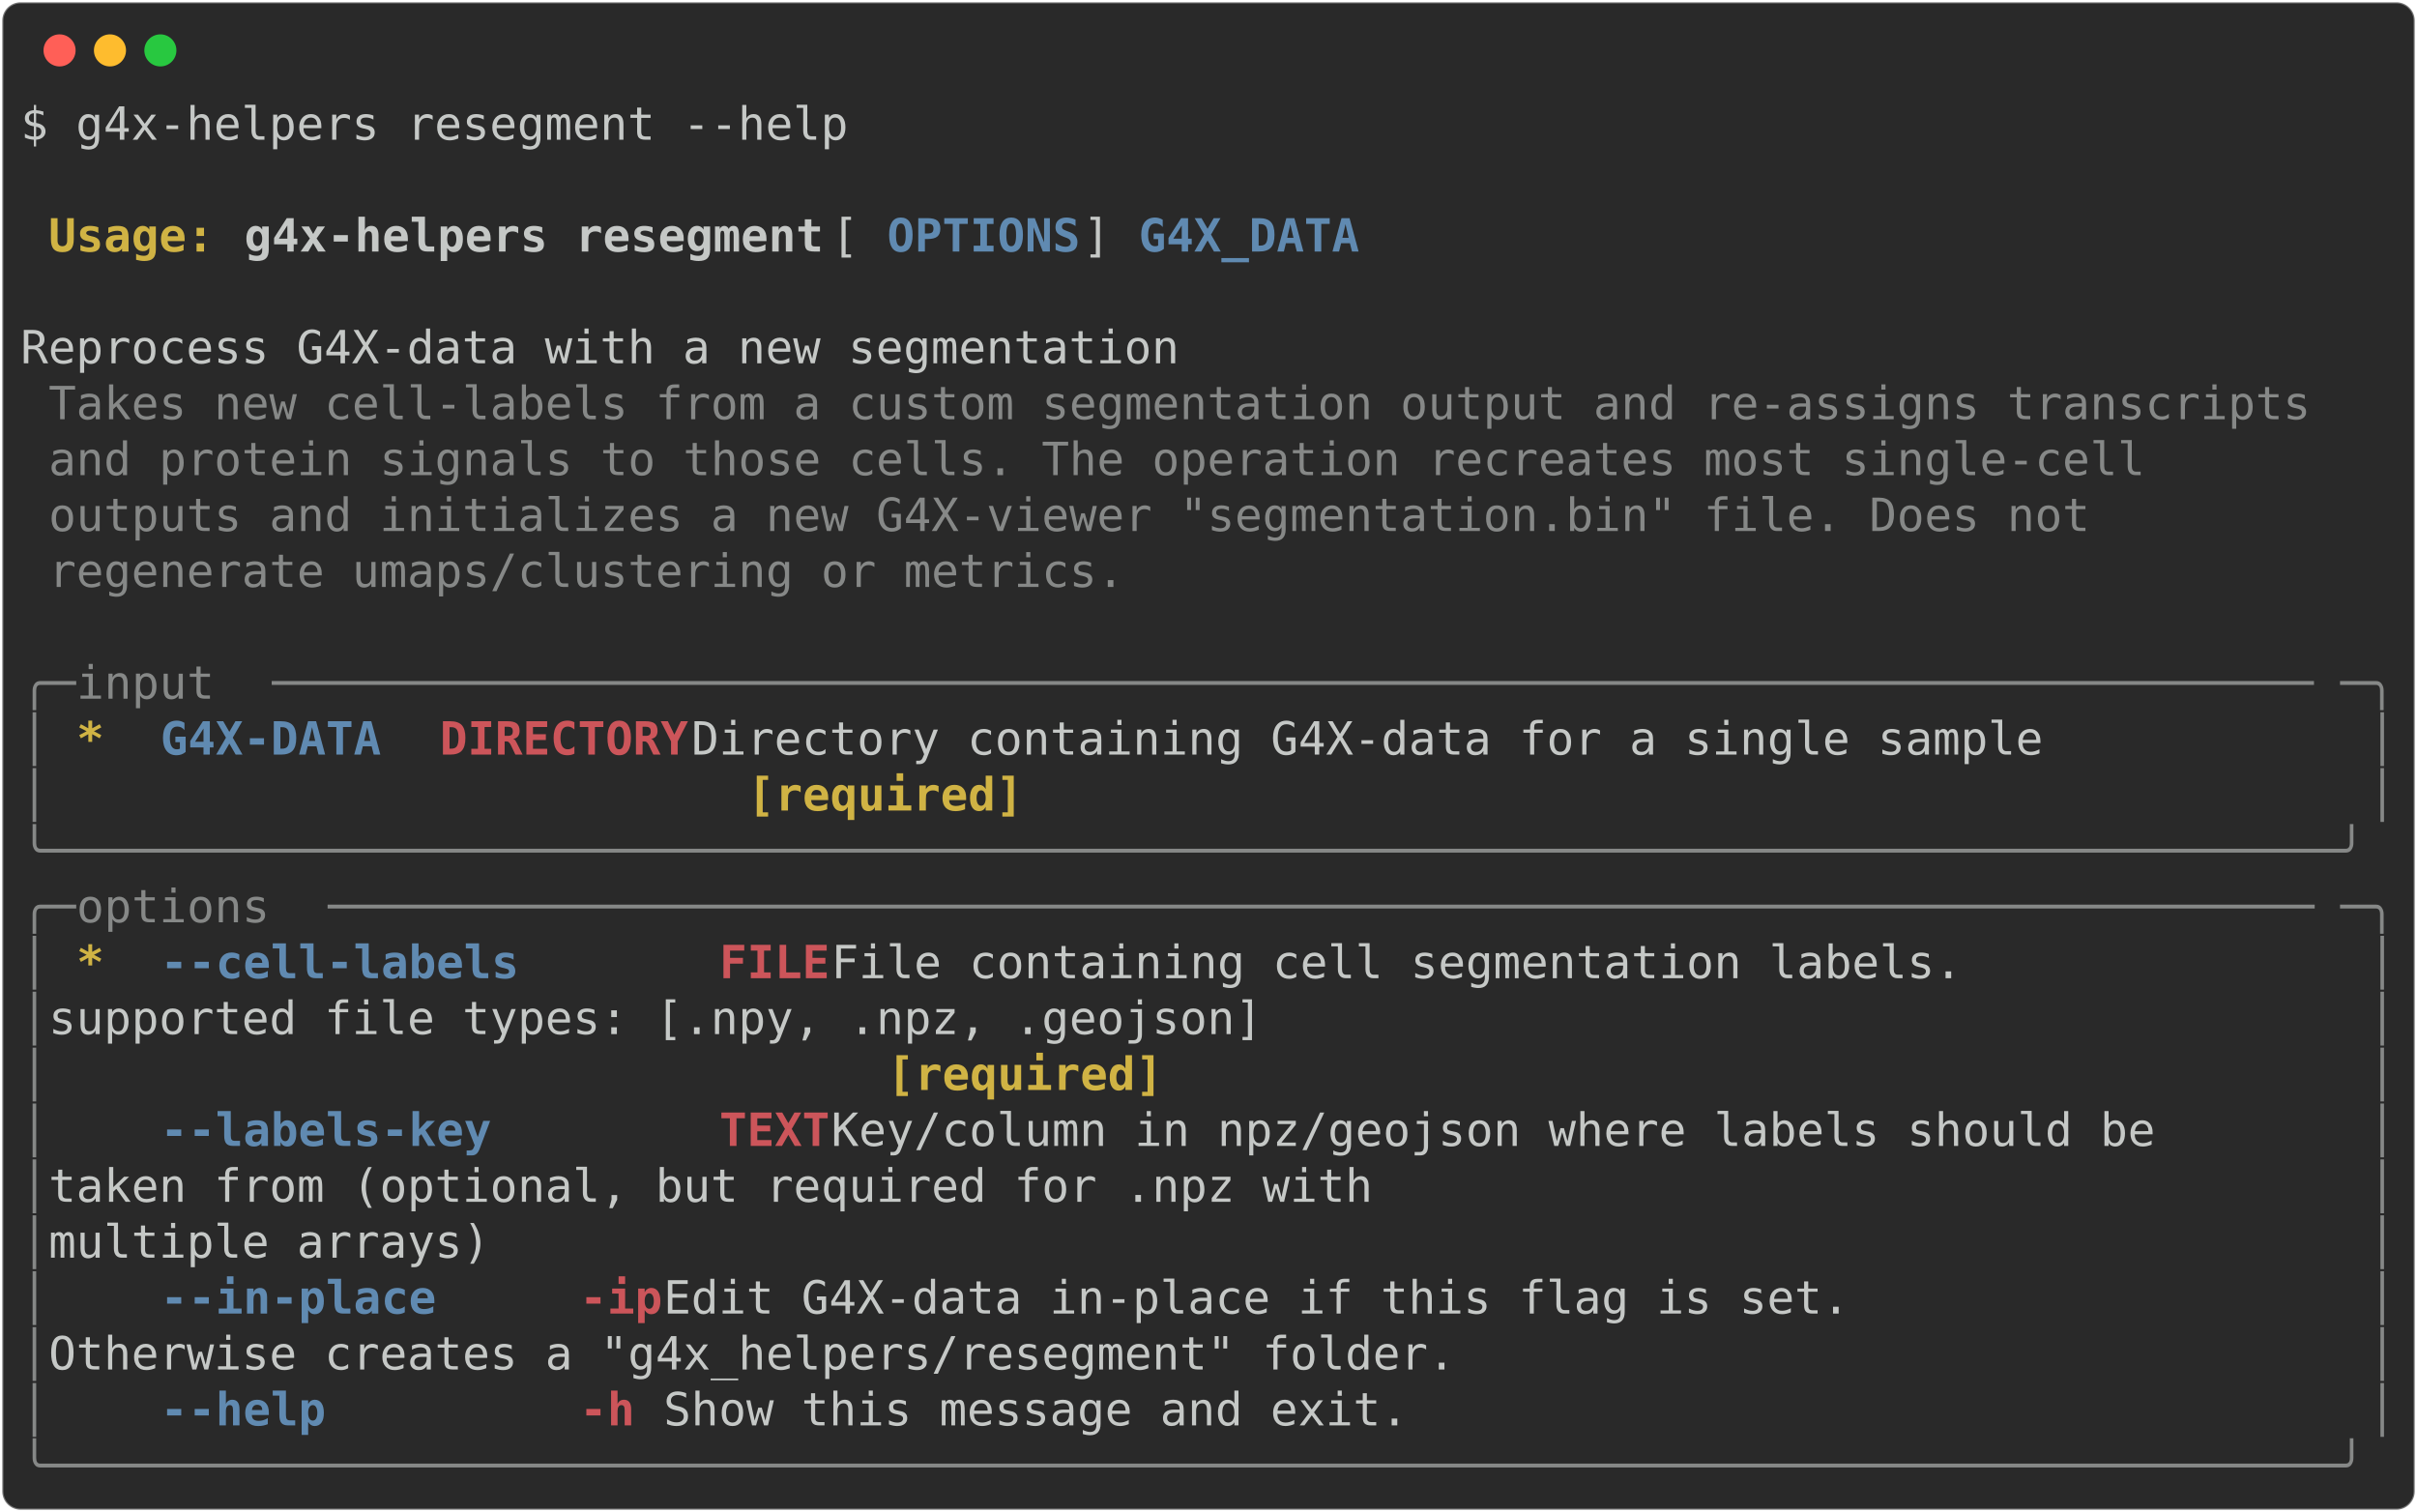
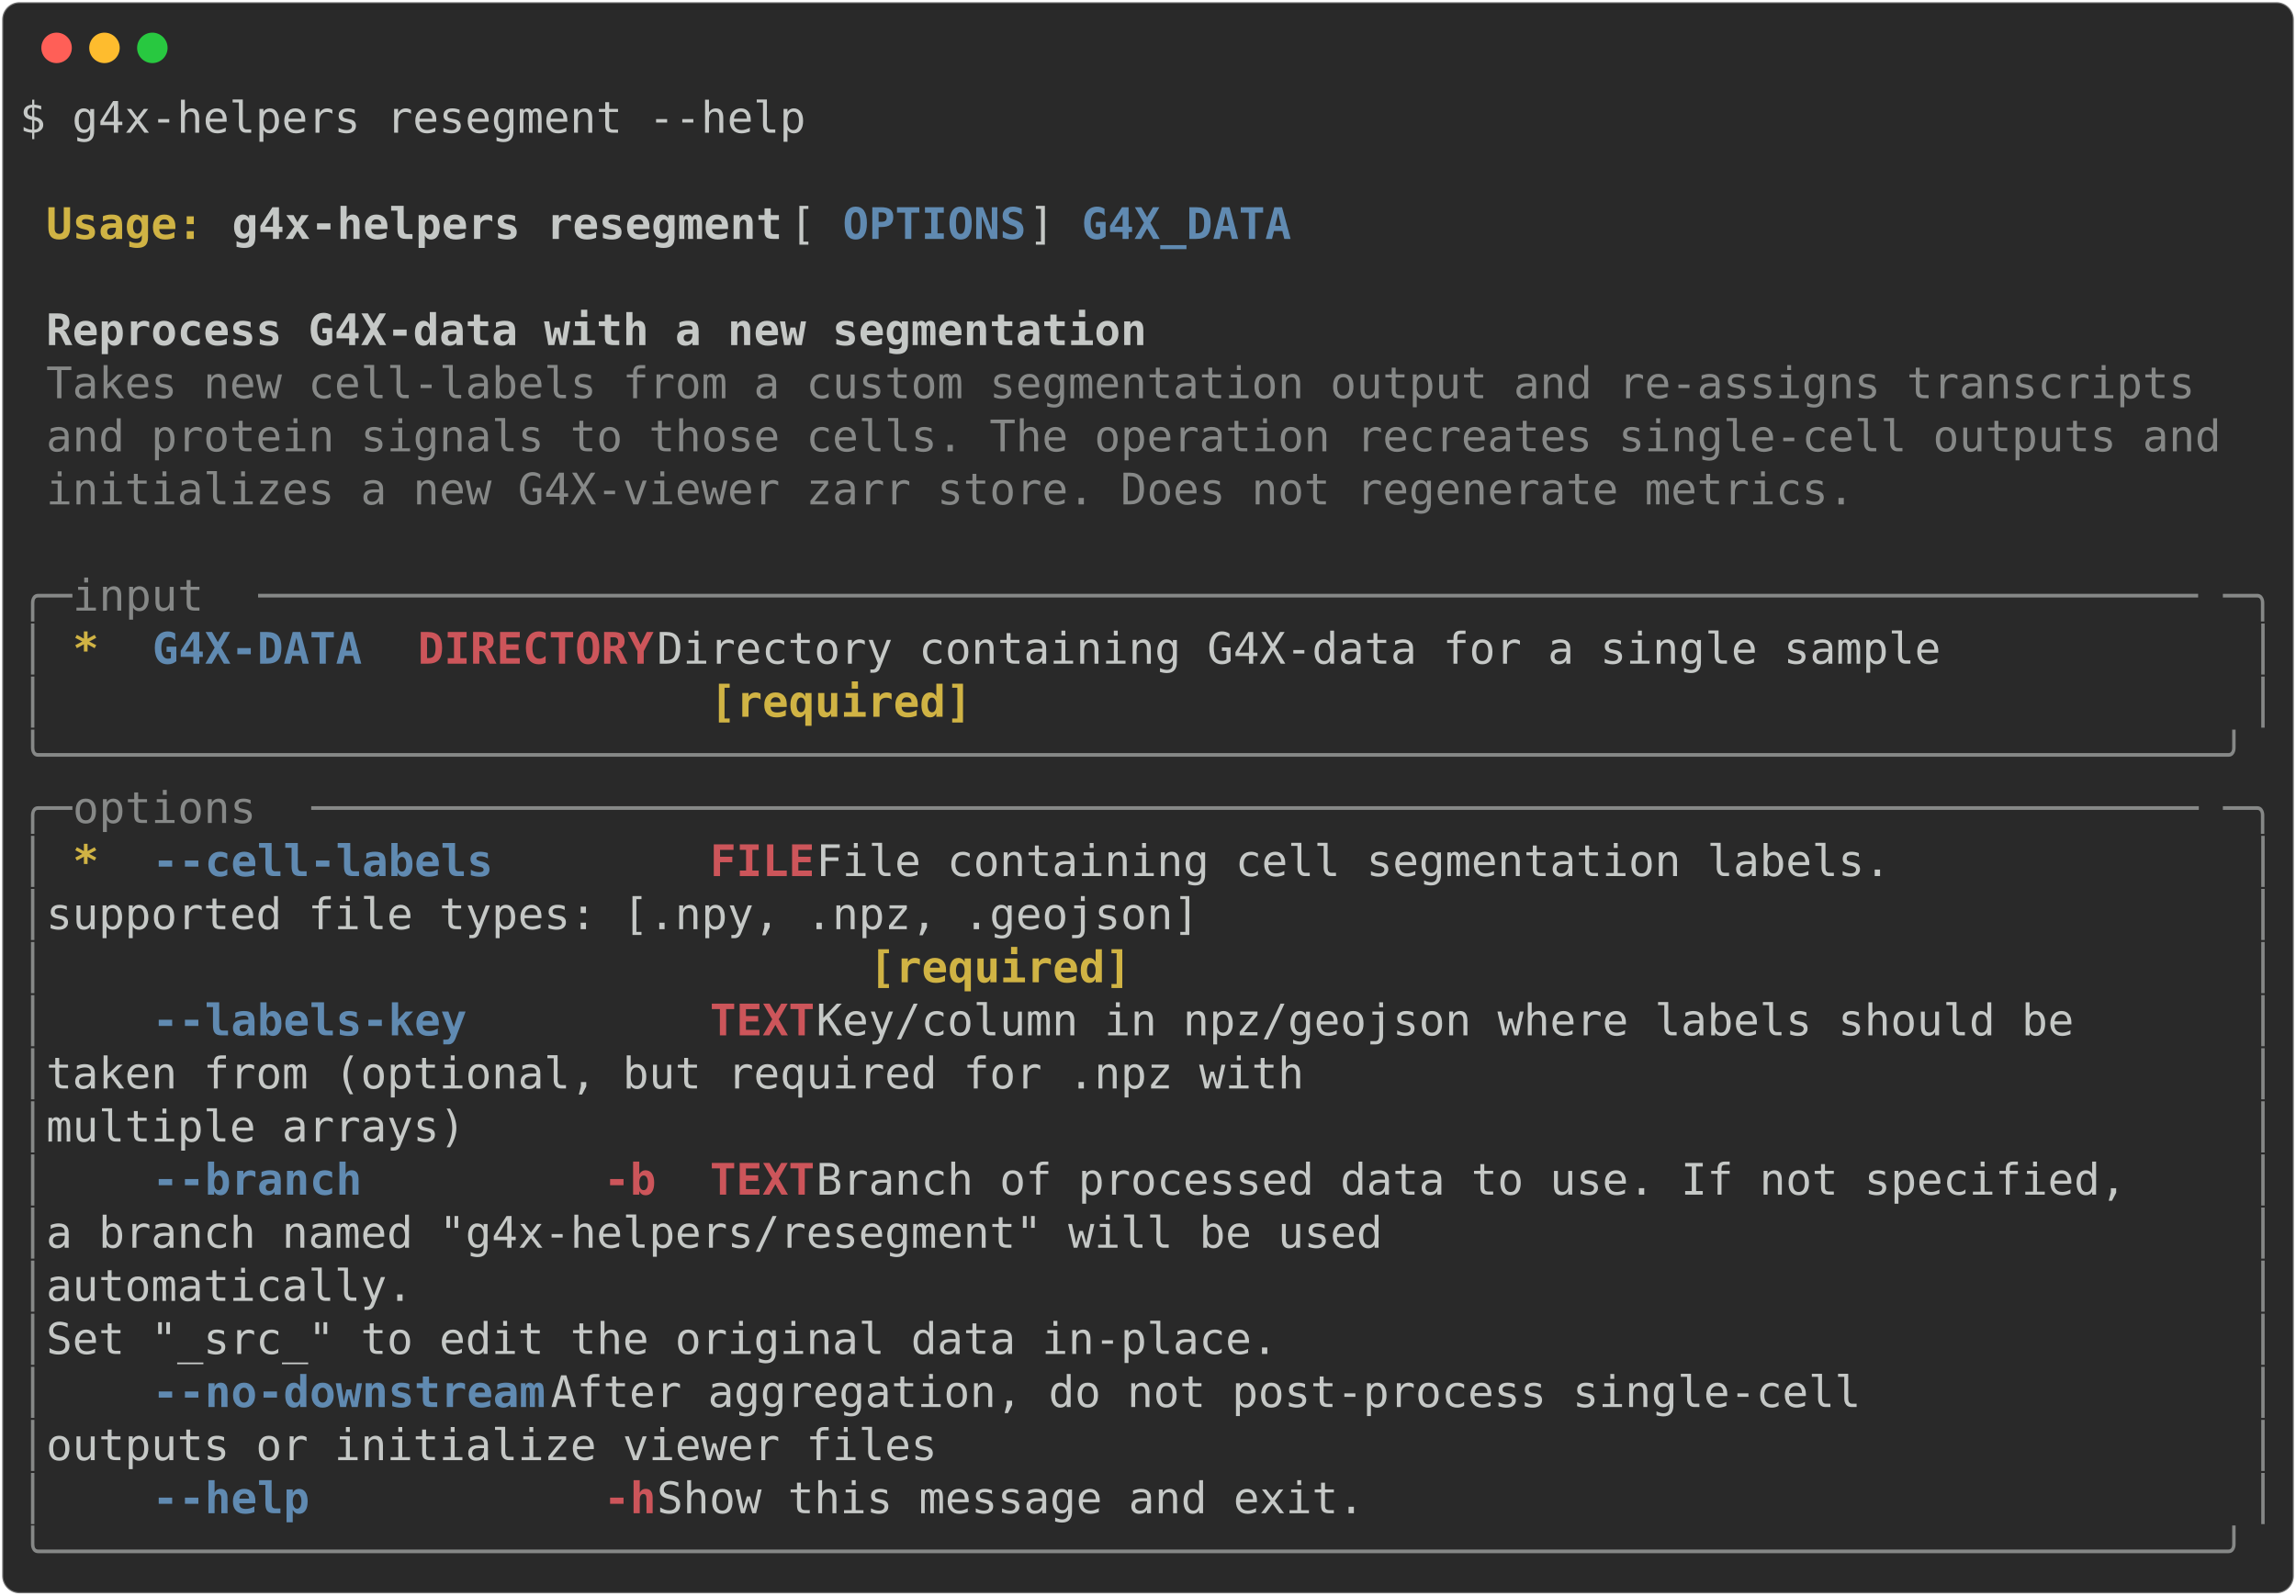
- <svg xmlns="http://www.w3.org/2000/svg" class="rich-terminal" viewBox="0 0 1055 660.0">
+ <svg xmlns="http://www.w3.org/2000/svg" class="rich-terminal" viewBox="0 0 1055 733.2">
  <style>

    @font-face {
        font-family: "Fira Code";
        src: local("FiraCode-Regular"),
                url("https://cdnjs.cloudflare.com/ajax/libs/firacode/6.2.0/woff2/FiraCode-Regular.woff2") format("woff2"),
                url("https://cdnjs.cloudflare.com/ajax/libs/firacode/6.2.0/woff/FiraCode-Regular.woff") format("woff");
        font-style: normal;
        font-weight: 400;
    }
    @font-face {
        font-family: "Fira Code";
        src: local("FiraCode-Bold"),
                url("https://cdnjs.cloudflare.com/ajax/libs/firacode/6.2.0/woff2/FiraCode-Bold.woff2") format("woff2"),
                url("https://cdnjs.cloudflare.com/ajax/libs/firacode/6.2.0/woff/FiraCode-Bold.woff") format("woff");
        font-style: bold;
        font-weight: 700;
    }

-     .terminal-3764508238-matrix {
+     .terminal-928371638-matrix {
        font-family: Fira Code, monospace;
        font-size: 20px;
        line-height: 24.4px;
        font-variant-east-asian: full-width;
    }

-     .terminal-3764508238-title {
+     .terminal-928371638-title {
        font-size: 18px;
        font-weight: bold;
        font-family: arial;
    }

-     .terminal-3764508238-r1 { fill: #c5c8c6 }
- .terminal-3764508238-r2 { fill: #d0b344;font-weight: bold }
- .terminal-3764508238-r3 { fill: #c5c8c6;font-weight: bold }
- .terminal-3764508238-r4 { fill: #608ab1;font-weight: bold }
- .terminal-3764508238-r5 { fill: #868887 }
- .terminal-3764508238-r6 { fill: #cc555a;font-weight: bold }
+     .terminal-928371638-r1 { fill: #c5c8c6 }
+ .terminal-928371638-r2 { fill: #d0b344;font-weight: bold }
+ .terminal-928371638-r3 { fill: #c5c8c6;font-weight: bold }
+ .terminal-928371638-r4 { fill: #608ab1;font-weight: bold }
+ .terminal-928371638-r5 { fill: #868887 }
+ .terminal-928371638-r6 { fill: #cc555a;font-weight: bold }
    </style>
  <defs>
-     <clipPath id="terminal-3764508238-clip-terminal">
-       <rect x="0" y="0" width="1036.0" height="609.0" />
-     </clipPath>
-     <clipPath id="terminal-3764508238-line-0">
+     <clipPath id="terminal-928371638-clip-terminal">
+       <rect x="0" y="0" width="1036.0" height="682.2" />
+     </clipPath>
+     <clipPath id="terminal-928371638-line-0">
      <rect x="0" y="1.5" width="1037" height="24.65" />
    </clipPath>
-     <clipPath id="terminal-3764508238-line-1">
+     <clipPath id="terminal-928371638-line-1">
      <rect x="0" y="25.9" width="1037" height="24.65" />
    </clipPath>
-     <clipPath id="terminal-3764508238-line-2">
+     <clipPath id="terminal-928371638-line-2">
      <rect x="0" y="50.3" width="1037" height="24.65" />
    </clipPath>
-     <clipPath id="terminal-3764508238-line-3">
+     <clipPath id="terminal-928371638-line-3">
      <rect x="0" y="74.7" width="1037" height="24.65" />
    </clipPath>
-     <clipPath id="terminal-3764508238-line-4">
+     <clipPath id="terminal-928371638-line-4">
      <rect x="0" y="99.1" width="1037" height="24.65" />
    </clipPath>
-     <clipPath id="terminal-3764508238-line-5">
+     <clipPath id="terminal-928371638-line-5">
      <rect x="0" y="123.5" width="1037" height="24.65" />
    </clipPath>
-     <clipPath id="terminal-3764508238-line-6">
+     <clipPath id="terminal-928371638-line-6">
      <rect x="0" y="147.9" width="1037" height="24.65" />
    </clipPath>
-     <clipPath id="terminal-3764508238-line-7">
+     <clipPath id="terminal-928371638-line-7">
      <rect x="0" y="172.3" width="1037" height="24.65" />
    </clipPath>
-     <clipPath id="terminal-3764508238-line-8">
+     <clipPath id="terminal-928371638-line-8">
      <rect x="0" y="196.7" width="1037" height="24.65" />
    </clipPath>
-     <clipPath id="terminal-3764508238-line-9">
+     <clipPath id="terminal-928371638-line-9">
      <rect x="0" y="221.1" width="1037" height="24.65" />
    </clipPath>
-     <clipPath id="terminal-3764508238-line-10">
+     <clipPath id="terminal-928371638-line-10">
      <rect x="0" y="245.5" width="1037" height="24.65" />
    </clipPath>
-     <clipPath id="terminal-3764508238-line-11">
+     <clipPath id="terminal-928371638-line-11">
      <rect x="0" y="269.9" width="1037" height="24.65" />
    </clipPath>
-     <clipPath id="terminal-3764508238-line-12">
+     <clipPath id="terminal-928371638-line-12">
      <rect x="0" y="294.3" width="1037" height="24.65" />
    </clipPath>
-     <clipPath id="terminal-3764508238-line-13">
+     <clipPath id="terminal-928371638-line-13">
      <rect x="0" y="318.7" width="1037" height="24.65" />
    </clipPath>
-     <clipPath id="terminal-3764508238-line-14">
+     <clipPath id="terminal-928371638-line-14">
      <rect x="0" y="343.1" width="1037" height="24.65" />
    </clipPath>
-     <clipPath id="terminal-3764508238-line-15">
+     <clipPath id="terminal-928371638-line-15">
      <rect x="0" y="367.5" width="1037" height="24.65" />
    </clipPath>
-     <clipPath id="terminal-3764508238-line-16">
+     <clipPath id="terminal-928371638-line-16">
      <rect x="0" y="391.9" width="1037" height="24.65" />
    </clipPath>
-     <clipPath id="terminal-3764508238-line-17">
+     <clipPath id="terminal-928371638-line-17">
      <rect x="0" y="416.3" width="1037" height="24.65" />
    </clipPath>
-     <clipPath id="terminal-3764508238-line-18">
+     <clipPath id="terminal-928371638-line-18">
      <rect x="0" y="440.7" width="1037" height="24.65" />
    </clipPath>
-     <clipPath id="terminal-3764508238-line-19">
+     <clipPath id="terminal-928371638-line-19">
      <rect x="0" y="465.1" width="1037" height="24.65" />
    </clipPath>
-     <clipPath id="terminal-3764508238-line-20">
+     <clipPath id="terminal-928371638-line-20">
      <rect x="0" y="489.5" width="1037" height="24.65" />
    </clipPath>
-     <clipPath id="terminal-3764508238-line-21">
+     <clipPath id="terminal-928371638-line-21">
      <rect x="0" y="513.9" width="1037" height="24.65" />
    </clipPath>
-     <clipPath id="terminal-3764508238-line-22">
+     <clipPath id="terminal-928371638-line-22">
      <rect x="0" y="538.3" width="1037" height="24.65" />
    </clipPath>
-     <clipPath id="terminal-3764508238-line-23">
+     <clipPath id="terminal-928371638-line-23">
      <rect x="0" y="562.7" width="1037" height="24.65" />
    </clipPath>
+     <clipPath id="terminal-928371638-line-24">
+       <rect x="0" y="587.1" width="1037" height="24.65" />
+     </clipPath>
+     <clipPath id="terminal-928371638-line-25">
+       <rect x="0" y="611.5" width="1037" height="24.65" />
+     </clipPath>
+     <clipPath id="terminal-928371638-line-26">
+       <rect x="0" y="635.9" width="1037" height="24.65" />
+     </clipPath>
  </defs>
-   <rect fill="#292929" stroke="rgba(255,255,255,0.35)" stroke-width="1" x="1" y="1" width="1053" height="658" rx="8" />
+   <rect fill="#292929" stroke="rgba(255,255,255,0.35)" stroke-width="1" x="1" y="1" width="1053" height="731.2" rx="8" />
  <g transform="translate(26,22)">
    <circle cx="0" cy="0" r="7" fill="#ff5f57" />
    <circle cx="22" cy="0" r="7" fill="#febc2e" />
    <circle cx="44" cy="0" r="7" fill="#28c840" />
  </g>
-   <g transform="translate(9, 41)" clip-path="url(#terminal-3764508238-clip-terminal)">
-     <g class="terminal-3764508238-matrix">
-       <text class="terminal-3764508238-r1" x="0" y="20" textLength="366" clip-path="url(#terminal-3764508238-line-0)">$ g4x-helpers resegment --help</text>
-       <text class="terminal-3764508238-r1" x="1037" y="20" textLength="12.2" clip-path="url(#terminal-3764508238-line-0)">
- </text>
-       <text class="terminal-3764508238-r1" x="1037" y="44.4" textLength="12.2" clip-path="url(#terminal-3764508238-line-1)">
- </text>
-       <text class="terminal-3764508238-r2" x="12.2" y="68.8" textLength="73.2" clip-path="url(#terminal-3764508238-line-2)">Usage:</text>
-       <text class="terminal-3764508238-r3" x="97.6" y="68.8" textLength="256.2" clip-path="url(#terminal-3764508238-line-2)">g4x-helpers resegment</text>
-       <text class="terminal-3764508238-r1" x="353.8" y="68.8" textLength="24.4" clip-path="url(#terminal-3764508238-line-2)"> [</text>
-       <text class="terminal-3764508238-r4" x="378.2" y="68.8" textLength="85.4" clip-path="url(#terminal-3764508238-line-2)">OPTIONS</text>
-       <text class="terminal-3764508238-r1" x="463.6" y="68.8" textLength="24.4" clip-path="url(#terminal-3764508238-line-2)">] </text>
-       <text class="terminal-3764508238-r4" x="488" y="68.8" textLength="97.6" clip-path="url(#terminal-3764508238-line-2)">G4X_DATA</text>
-       <text class="terminal-3764508238-r1" x="1037" y="68.8" textLength="12.2" clip-path="url(#terminal-3764508238-line-2)">
- </text>
-       <text class="terminal-3764508238-r1" x="1037" y="93.2" textLength="12.2" clip-path="url(#terminal-3764508238-line-3)">
- </text>
-       <text class="terminal-3764508238-r1" x="0" y="117.6" textLength="1037" clip-path="url(#terminal-3764508238-line-4)"> Reprocess G4X-data with a new segmentation                                          </text>
-       <text class="terminal-3764508238-r1" x="1037" y="117.6" textLength="12.2" clip-path="url(#terminal-3764508238-line-4)">
- </text>
-       <text class="terminal-3764508238-r5" x="12.2" y="142" textLength="1012.6" clip-path="url(#terminal-3764508238-line-5)">Takes new cell-labels from a custom segmentation output and re-assigns transcripts </text>
-       <text class="terminal-3764508238-r1" x="1037" y="142" textLength="12.2" clip-path="url(#terminal-3764508238-line-5)">
- </text>
-       <text class="terminal-3764508238-r5" x="12.2" y="166.4" textLength="939.4" clip-path="url(#terminal-3764508238-line-6)">and protein signals to those cells. The operation recreates most single-cell </text>
-       <text class="terminal-3764508238-r1" x="1037" y="166.4" textLength="12.2" clip-path="url(#terminal-3764508238-line-6)">
- </text>
-       <text class="terminal-3764508238-r5" x="12.2" y="190.8" textLength="915" clip-path="url(#terminal-3764508238-line-7)">outputs and initializes a new G4X-viewer "segmentation.bin" file. Does not </text>
-       <text class="terminal-3764508238-r1" x="1037" y="190.8" textLength="12.2" clip-path="url(#terminal-3764508238-line-7)">
- </text>
-       <text class="terminal-3764508238-r5" x="12.2" y="215.2" textLength="475.8" clip-path="url(#terminal-3764508238-line-8)">regenerate umaps/clustering or metrics.</text>
-       <text class="terminal-3764508238-r1" x="1037" y="215.2" textLength="12.2" clip-path="url(#terminal-3764508238-line-8)">
- </text>
-       <text class="terminal-3764508238-r1" x="1037" y="239.6" textLength="12.2" clip-path="url(#terminal-3764508238-line-9)">
- </text>
-       <text class="terminal-3764508238-r5" x="0" y="264" textLength="24.4" clip-path="url(#terminal-3764508238-line-10)">╭─</text>
-       <text class="terminal-3764508238-r5" x="24.4" y="264" textLength="85.4" clip-path="url(#terminal-3764508238-line-10)"> input </text>
-       <text class="terminal-3764508238-r5" x="109.8" y="264" textLength="902.8" clip-path="url(#terminal-3764508238-line-10)">──────────────────────────────────────────────────────────────────────────</text>
-       <text class="terminal-3764508238-r5" x="1012.6" y="264" textLength="24.4" clip-path="url(#terminal-3764508238-line-10)">─╮</text>
-       <text class="terminal-3764508238-r1" x="1037" y="264" textLength="12.2" clip-path="url(#terminal-3764508238-line-10)">
- </text>
-       <text class="terminal-3764508238-r5" x="0" y="288.4" textLength="12.2" clip-path="url(#terminal-3764508238-line-11)">│</text>
-       <text class="terminal-3764508238-r2" x="24.4" y="288.4" textLength="12.2" clip-path="url(#terminal-3764508238-line-11)">*</text>
-       <text class="terminal-3764508238-r4" x="61" y="288.4" textLength="97.6" clip-path="url(#terminal-3764508238-line-11)">G4X-DATA</text>
-       <text class="terminal-3764508238-r6" x="183" y="288.4" textLength="109.8" clip-path="url(#terminal-3764508238-line-11)">DIRECTORY</text>
-       <text class="terminal-3764508238-r1" x="292.8" y="288.4" textLength="732" clip-path="url(#terminal-3764508238-line-11)">  Directory containing G4X-data for a single sample         </text>
-       <text class="terminal-3764508238-r5" x="1024.8" y="288.4" textLength="12.2" clip-path="url(#terminal-3764508238-line-11)">│</text>
-       <text class="terminal-3764508238-r1" x="1037" y="288.4" textLength="12.2" clip-path="url(#terminal-3764508238-line-11)">
- </text>
-       <text class="terminal-3764508238-r5" x="0" y="312.8" textLength="12.2" clip-path="url(#terminal-3764508238-line-12)">│</text>
-       <text class="terminal-3764508238-r2" x="317.2" y="312.8" textLength="122" clip-path="url(#terminal-3764508238-line-12)">[required]</text>
-       <text class="terminal-3764508238-r5" x="1024.8" y="312.8" textLength="12.2" clip-path="url(#terminal-3764508238-line-12)">│</text>
-       <text class="terminal-3764508238-r1" x="1037" y="312.8" textLength="12.2" clip-path="url(#terminal-3764508238-line-12)">
- </text>
-       <text class="terminal-3764508238-r5" x="0" y="337.2" textLength="1037" clip-path="url(#terminal-3764508238-line-13)">╰───────────────────────────────────────────────────────────────────────────────────╯</text>
-       <text class="terminal-3764508238-r1" x="1037" y="337.2" textLength="12.2" clip-path="url(#terminal-3764508238-line-13)">
- </text>
-       <text class="terminal-3764508238-r5" x="0" y="361.6" textLength="24.4" clip-path="url(#terminal-3764508238-line-14)">╭─</text>
-       <text class="terminal-3764508238-r5" x="24.4" y="361.6" textLength="109.8" clip-path="url(#terminal-3764508238-line-14)"> options </text>
-       <text class="terminal-3764508238-r5" x="134.2" y="361.6" textLength="878.4" clip-path="url(#terminal-3764508238-line-14)">────────────────────────────────────────────────────────────────────────</text>
-       <text class="terminal-3764508238-r5" x="1012.6" y="361.6" textLength="24.4" clip-path="url(#terminal-3764508238-line-14)">─╮</text>
-       <text class="terminal-3764508238-r1" x="1037" y="361.6" textLength="12.2" clip-path="url(#terminal-3764508238-line-14)">
- </text>
-       <text class="terminal-3764508238-r5" x="0" y="386" textLength="12.2" clip-path="url(#terminal-3764508238-line-15)">│</text>
-       <text class="terminal-3764508238-r2" x="24.4" y="386" textLength="12.2" clip-path="url(#terminal-3764508238-line-15)">*</text>
-       <text class="terminal-3764508238-r4" x="61" y="386" textLength="158.6" clip-path="url(#terminal-3764508238-line-15)">--cell-labels</text>
-       <text class="terminal-3764508238-r6" x="305" y="386" textLength="48.8" clip-path="url(#terminal-3764508238-line-15)">FILE</text>
-       <text class="terminal-3764508238-r1" x="353.8" y="386" textLength="671" clip-path="url(#terminal-3764508238-line-15)">  File containing cell segmentation labels.            </text>
-       <text class="terminal-3764508238-r5" x="1024.8" y="386" textLength="12.2" clip-path="url(#terminal-3764508238-line-15)">│</text>
-       <text class="terminal-3764508238-r1" x="1037" y="386" textLength="12.2" clip-path="url(#terminal-3764508238-line-15)">
- </text>
-       <text class="terminal-3764508238-r5" x="0" y="410.4" textLength="12.2" clip-path="url(#terminal-3764508238-line-16)">│</text>
-       <text class="terminal-3764508238-r1" x="12.2" y="410.4" textLength="1012.6" clip-path="url(#terminal-3764508238-line-16)">                              supported file types: [.npy, .npz, .geojson]         </text>
-       <text class="terminal-3764508238-r5" x="1024.8" y="410.4" textLength="12.2" clip-path="url(#terminal-3764508238-line-16)">│</text>
-       <text class="terminal-3764508238-r1" x="1037" y="410.4" textLength="12.2" clip-path="url(#terminal-3764508238-line-16)">
- </text>
-       <text class="terminal-3764508238-r5" x="0" y="434.8" textLength="12.2" clip-path="url(#terminal-3764508238-line-17)">│</text>
-       <text class="terminal-3764508238-r2" x="378.2" y="434.8" textLength="122" clip-path="url(#terminal-3764508238-line-17)">[required]</text>
-       <text class="terminal-3764508238-r5" x="1024.8" y="434.8" textLength="12.2" clip-path="url(#terminal-3764508238-line-17)">│</text>
-       <text class="terminal-3764508238-r1" x="1037" y="434.8" textLength="12.2" clip-path="url(#terminal-3764508238-line-17)">
- </text>
-       <text class="terminal-3764508238-r5" x="0" y="459.2" textLength="12.2" clip-path="url(#terminal-3764508238-line-18)">│</text>
-       <text class="terminal-3764508238-r4" x="61" y="459.2" textLength="158.6" clip-path="url(#terminal-3764508238-line-18)">--labels-key </text>
-       <text class="terminal-3764508238-r6" x="305" y="459.2" textLength="48.8" clip-path="url(#terminal-3764508238-line-18)">TEXT</text>
-       <text class="terminal-3764508238-r1" x="353.8" y="459.2" textLength="671" clip-path="url(#terminal-3764508238-line-18)">  Key/column in npz/geojson where labels should be     </text>
-       <text class="terminal-3764508238-r5" x="1024.8" y="459.2" textLength="12.2" clip-path="url(#terminal-3764508238-line-18)">│</text>
-       <text class="terminal-3764508238-r1" x="1037" y="459.2" textLength="12.2" clip-path="url(#terminal-3764508238-line-18)">
- </text>
-       <text class="terminal-3764508238-r5" x="0" y="483.6" textLength="12.2" clip-path="url(#terminal-3764508238-line-19)">│</text>
-       <text class="terminal-3764508238-r1" x="12.2" y="483.6" textLength="1012.6" clip-path="url(#terminal-3764508238-line-19)">                              taken from (optional, but required for .npz with     </text>
-       <text class="terminal-3764508238-r5" x="1024.8" y="483.6" textLength="12.2" clip-path="url(#terminal-3764508238-line-19)">│</text>
-       <text class="terminal-3764508238-r1" x="1037" y="483.6" textLength="12.2" clip-path="url(#terminal-3764508238-line-19)">
- </text>
-       <text class="terminal-3764508238-r5" x="0" y="508" textLength="12.2" clip-path="url(#terminal-3764508238-line-20)">│</text>
-       <text class="terminal-3764508238-r1" x="12.2" y="508" textLength="1012.6" clip-path="url(#terminal-3764508238-line-20)">                              multiple arrays)                                     </text>
-       <text class="terminal-3764508238-r5" x="1024.8" y="508" textLength="12.2" clip-path="url(#terminal-3764508238-line-20)">│</text>
-       <text class="terminal-3764508238-r1" x="1037" y="508" textLength="12.2" clip-path="url(#terminal-3764508238-line-20)">
- </text>
-       <text class="terminal-3764508238-r5" x="0" y="532.4" textLength="12.2" clip-path="url(#terminal-3764508238-line-21)">│</text>
-       <text class="terminal-3764508238-r4" x="61" y="532.4" textLength="158.6" clip-path="url(#terminal-3764508238-line-21)">--in-place   </text>
-       <text class="terminal-3764508238-r6" x="244" y="532.4" textLength="36.6" clip-path="url(#terminal-3764508238-line-21)">-ip</text>
-       <text class="terminal-3764508238-r1" x="280.6" y="532.4" textLength="744.2" clip-path="url(#terminal-3764508238-line-21)">        Edit G4X-data in-place if this flag is set.          </text>
-       <text class="terminal-3764508238-r5" x="1024.8" y="532.4" textLength="12.2" clip-path="url(#terminal-3764508238-line-21)">│</text>
-       <text class="terminal-3764508238-r1" x="1037" y="532.4" textLength="12.2" clip-path="url(#terminal-3764508238-line-21)">
- </text>
-       <text class="terminal-3764508238-r5" x="0" y="556.8" textLength="12.2" clip-path="url(#terminal-3764508238-line-22)">│</text>
-       <text class="terminal-3764508238-r1" x="12.2" y="556.8" textLength="1012.6" clip-path="url(#terminal-3764508238-line-22)">                              Otherwise creates a "g4x_helpers/resegment" folder.  </text>
-       <text class="terminal-3764508238-r5" x="1024.8" y="556.8" textLength="12.2" clip-path="url(#terminal-3764508238-line-22)">│</text>
-       <text class="terminal-3764508238-r1" x="1037" y="556.8" textLength="12.2" clip-path="url(#terminal-3764508238-line-22)">
- </text>
-       <text class="terminal-3764508238-r5" x="0" y="581.2" textLength="12.2" clip-path="url(#terminal-3764508238-line-23)">│</text>
-       <text class="terminal-3764508238-r4" x="61" y="581.2" textLength="158.6" clip-path="url(#terminal-3764508238-line-23)">--help       </text>
-       <text class="terminal-3764508238-r6" x="244" y="581.2" textLength="36.6" clip-path="url(#terminal-3764508238-line-23)">-h </text>
-       <text class="terminal-3764508238-r1" x="280.6" y="581.2" textLength="744.2" clip-path="url(#terminal-3764508238-line-23)">        Show this message and exit.                          </text>
-       <text class="terminal-3764508238-r5" x="1024.8" y="581.2" textLength="12.2" clip-path="url(#terminal-3764508238-line-23)">│</text>
-       <text class="terminal-3764508238-r1" x="1037" y="581.2" textLength="12.2" clip-path="url(#terminal-3764508238-line-23)">
- </text>
-       <text class="terminal-3764508238-r5" x="0" y="605.6" textLength="1037" clip-path="url(#terminal-3764508238-line-24)">╰───────────────────────────────────────────────────────────────────────────────────╯</text>
-       <text class="terminal-3764508238-r1" x="1037" y="605.6" textLength="12.2" clip-path="url(#terminal-3764508238-line-24)">
+   <g transform="translate(9, 41)" clip-path="url(#terminal-928371638-clip-terminal)">
+     <g class="terminal-928371638-matrix">
+       <text class="terminal-928371638-r1" x="0" y="20" textLength="366" clip-path="url(#terminal-928371638-line-0)">$ g4x-helpers resegment --help</text>
+       <text class="terminal-928371638-r1" x="1037" y="20" textLength="12.2" clip-path="url(#terminal-928371638-line-0)">
+ </text>
+       <text class="terminal-928371638-r1" x="1037" y="44.4" textLength="12.2" clip-path="url(#terminal-928371638-line-1)">
+ </text>
+       <text class="terminal-928371638-r2" x="12.2" y="68.8" textLength="73.2" clip-path="url(#terminal-928371638-line-2)">Usage:</text>
+       <text class="terminal-928371638-r3" x="97.6" y="68.8" textLength="256.2" clip-path="url(#terminal-928371638-line-2)">g4x-helpers resegment</text>
+       <text class="terminal-928371638-r1" x="353.8" y="68.8" textLength="24.4" clip-path="url(#terminal-928371638-line-2)"> [</text>
+       <text class="terminal-928371638-r4" x="378.2" y="68.8" textLength="85.4" clip-path="url(#terminal-928371638-line-2)">OPTIONS</text>
+       <text class="terminal-928371638-r1" x="463.6" y="68.8" textLength="24.4" clip-path="url(#terminal-928371638-line-2)">] </text>
+       <text class="terminal-928371638-r4" x="488" y="68.8" textLength="97.6" clip-path="url(#terminal-928371638-line-2)">G4X_DATA</text>
+       <text class="terminal-928371638-r1" x="1037" y="68.8" textLength="12.2" clip-path="url(#terminal-928371638-line-2)">
+ </text>
+       <text class="terminal-928371638-r1" x="1037" y="93.2" textLength="12.2" clip-path="url(#terminal-928371638-line-3)">
+ </text>
+       <text class="terminal-928371638-r3" x="12.2" y="117.6" textLength="512.4" clip-path="url(#terminal-928371638-line-4)">Reprocess G4X-data with a new segmentation</text>
+       <text class="terminal-928371638-r1" x="1037" y="117.6" textLength="12.2" clip-path="url(#terminal-928371638-line-4)">
+ </text>
+       <text class="terminal-928371638-r5" x="12.2" y="142" textLength="1012.6" clip-path="url(#terminal-928371638-line-5)">Takes new cell-labels from a custom segmentation output and re-assigns transcripts </text>
+       <text class="terminal-928371638-r1" x="1037" y="142" textLength="12.2" clip-path="url(#terminal-928371638-line-5)">
+ </text>
+       <text class="terminal-928371638-r5" x="12.2" y="166.4" textLength="1012.6" clip-path="url(#terminal-928371638-line-6)">and protein signals to those cells. The operation recreates single-cell outputs and</text>
+       <text class="terminal-928371638-r1" x="1037" y="166.4" textLength="12.2" clip-path="url(#terminal-928371638-line-6)">
+ </text>
+       <text class="terminal-928371638-r5" x="12.2" y="190.8" textLength="841.8" clip-path="url(#terminal-928371638-line-7)">initializes a new G4X-viewer zarr store. Does not regenerate metrics.</text>
+       <text class="terminal-928371638-r1" x="1037" y="190.8" textLength="12.2" clip-path="url(#terminal-928371638-line-7)">
+ </text>
+       <text class="terminal-928371638-r1" x="1037" y="215.2" textLength="12.2" clip-path="url(#terminal-928371638-line-8)">
+ </text>
+       <text class="terminal-928371638-r5" x="0" y="239.6" textLength="24.4" clip-path="url(#terminal-928371638-line-9)">╭─</text>
+       <text class="terminal-928371638-r5" x="24.4" y="239.6" textLength="85.4" clip-path="url(#terminal-928371638-line-9)"> input </text>
+       <text class="terminal-928371638-r5" x="109.8" y="239.6" textLength="902.8" clip-path="url(#terminal-928371638-line-9)">──────────────────────────────────────────────────────────────────────────</text>
+       <text class="terminal-928371638-r5" x="1012.6" y="239.6" textLength="24.4" clip-path="url(#terminal-928371638-line-9)">─╮</text>
+       <text class="terminal-928371638-r1" x="1037" y="239.6" textLength="12.2" clip-path="url(#terminal-928371638-line-9)">
+ </text>
+       <text class="terminal-928371638-r5" x="0" y="264" textLength="12.2" clip-path="url(#terminal-928371638-line-10)">│</text>
+       <text class="terminal-928371638-r2" x="24.4" y="264" textLength="12.2" clip-path="url(#terminal-928371638-line-10)">*</text>
+       <text class="terminal-928371638-r4" x="61" y="264" textLength="97.6" clip-path="url(#terminal-928371638-line-10)">G4X-DATA</text>
+       <text class="terminal-928371638-r6" x="183" y="264" textLength="109.8" clip-path="url(#terminal-928371638-line-10)">DIRECTORY</text>
+       <text class="terminal-928371638-r1" x="292.8" y="264" textLength="732" clip-path="url(#terminal-928371638-line-10)">  Directory containing G4X-data for a single sample         </text>
+       <text class="terminal-928371638-r5" x="1024.8" y="264" textLength="12.2" clip-path="url(#terminal-928371638-line-10)">│</text>
+       <text class="terminal-928371638-r1" x="1037" y="264" textLength="12.2" clip-path="url(#terminal-928371638-line-10)">
+ </text>
+       <text class="terminal-928371638-r5" x="0" y="288.4" textLength="12.2" clip-path="url(#terminal-928371638-line-11)">│</text>
+       <text class="terminal-928371638-r2" x="317.2" y="288.4" textLength="122" clip-path="url(#terminal-928371638-line-11)">[required]</text>
+       <text class="terminal-928371638-r5" x="1024.8" y="288.4" textLength="12.2" clip-path="url(#terminal-928371638-line-11)">│</text>
+       <text class="terminal-928371638-r1" x="1037" y="288.4" textLength="12.2" clip-path="url(#terminal-928371638-line-11)">
+ </text>
+       <text class="terminal-928371638-r5" x="0" y="312.8" textLength="1037" clip-path="url(#terminal-928371638-line-12)">╰───────────────────────────────────────────────────────────────────────────────────╯</text>
+       <text class="terminal-928371638-r1" x="1037" y="312.8" textLength="12.2" clip-path="url(#terminal-928371638-line-12)">
+ </text>
+       <text class="terminal-928371638-r5" x="0" y="337.2" textLength="24.4" clip-path="url(#terminal-928371638-line-13)">╭─</text>
+       <text class="terminal-928371638-r5" x="24.4" y="337.2" textLength="109.8" clip-path="url(#terminal-928371638-line-13)"> options </text>
+       <text class="terminal-928371638-r5" x="134.2" y="337.2" textLength="878.4" clip-path="url(#terminal-928371638-line-13)">────────────────────────────────────────────────────────────────────────</text>
+       <text class="terminal-928371638-r5" x="1012.6" y="337.2" textLength="24.4" clip-path="url(#terminal-928371638-line-13)">─╮</text>
+       <text class="terminal-928371638-r1" x="1037" y="337.2" textLength="12.2" clip-path="url(#terminal-928371638-line-13)">
+ </text>
+       <text class="terminal-928371638-r5" x="0" y="361.6" textLength="12.2" clip-path="url(#terminal-928371638-line-14)">│</text>
+       <text class="terminal-928371638-r2" x="24.4" y="361.6" textLength="12.2" clip-path="url(#terminal-928371638-line-14)">*</text>
+       <text class="terminal-928371638-r4" x="61" y="361.6" textLength="183" clip-path="url(#terminal-928371638-line-14)">--cell-labels  </text>
+       <text class="terminal-928371638-r6" x="317.2" y="361.6" textLength="48.8" clip-path="url(#terminal-928371638-line-14)">FILE</text>
+       <text class="terminal-928371638-r1" x="366" y="361.6" textLength="658.8" clip-path="url(#terminal-928371638-line-14)">  File containing cell segmentation labels.           </text>
+       <text class="terminal-928371638-r5" x="1024.8" y="361.6" textLength="12.2" clip-path="url(#terminal-928371638-line-14)">│</text>
+       <text class="terminal-928371638-r1" x="1037" y="361.6" textLength="12.2" clip-path="url(#terminal-928371638-line-14)">
+ </text>
+       <text class="terminal-928371638-r5" x="0" y="386" textLength="12.2" clip-path="url(#terminal-928371638-line-15)">│</text>
+       <text class="terminal-928371638-r1" x="12.2" y="386" textLength="1012.6" clip-path="url(#terminal-928371638-line-15)">                               supported file types: [.npy, .npz, .geojson]        </text>
+       <text class="terminal-928371638-r5" x="1024.8" y="386" textLength="12.2" clip-path="url(#terminal-928371638-line-15)">│</text>
+       <text class="terminal-928371638-r1" x="1037" y="386" textLength="12.2" clip-path="url(#terminal-928371638-line-15)">
+ </text>
+       <text class="terminal-928371638-r5" x="0" y="410.4" textLength="12.2" clip-path="url(#terminal-928371638-line-16)">│</text>
+       <text class="terminal-928371638-r2" x="390.4" y="410.4" textLength="122" clip-path="url(#terminal-928371638-line-16)">[required]</text>
+       <text class="terminal-928371638-r5" x="1024.8" y="410.4" textLength="12.2" clip-path="url(#terminal-928371638-line-16)">│</text>
+       <text class="terminal-928371638-r1" x="1037" y="410.4" textLength="12.2" clip-path="url(#terminal-928371638-line-16)">
+ </text>
+       <text class="terminal-928371638-r5" x="0" y="434.8" textLength="12.2" clip-path="url(#terminal-928371638-line-17)">│</text>
+       <text class="terminal-928371638-r4" x="61" y="434.8" textLength="183" clip-path="url(#terminal-928371638-line-17)">--labels-key   </text>
+       <text class="terminal-928371638-r6" x="317.2" y="434.8" textLength="48.8" clip-path="url(#terminal-928371638-line-17)">TEXT</text>
+       <text class="terminal-928371638-r1" x="366" y="434.8" textLength="658.8" clip-path="url(#terminal-928371638-line-17)">  Key/column in npz/geojson where labels should be    </text>
+       <text class="terminal-928371638-r5" x="1024.8" y="434.8" textLength="12.2" clip-path="url(#terminal-928371638-line-17)">│</text>
+       <text class="terminal-928371638-r1" x="1037" y="434.8" textLength="12.2" clip-path="url(#terminal-928371638-line-17)">
+ </text>
+       <text class="terminal-928371638-r5" x="0" y="459.2" textLength="12.2" clip-path="url(#terminal-928371638-line-18)">│</text>
+       <text class="terminal-928371638-r1" x="12.2" y="459.2" textLength="1012.6" clip-path="url(#terminal-928371638-line-18)">                               taken from (optional, but required for .npz with    </text>
+       <text class="terminal-928371638-r5" x="1024.8" y="459.2" textLength="12.2" clip-path="url(#terminal-928371638-line-18)">│</text>
+       <text class="terminal-928371638-r1" x="1037" y="459.2" textLength="12.2" clip-path="url(#terminal-928371638-line-18)">
+ </text>
+       <text class="terminal-928371638-r5" x="0" y="483.6" textLength="12.2" clip-path="url(#terminal-928371638-line-19)">│</text>
+       <text class="terminal-928371638-r1" x="12.2" y="483.6" textLength="1012.6" clip-path="url(#terminal-928371638-line-19)">                               multiple arrays)                                    </text>
+       <text class="terminal-928371638-r5" x="1024.8" y="483.6" textLength="12.2" clip-path="url(#terminal-928371638-line-19)">│</text>
+       <text class="terminal-928371638-r1" x="1037" y="483.6" textLength="12.2" clip-path="url(#terminal-928371638-line-19)">
+ </text>
+       <text class="terminal-928371638-r5" x="0" y="508" textLength="12.2" clip-path="url(#terminal-928371638-line-20)">│</text>
+       <text class="terminal-928371638-r4" x="61" y="508" textLength="183" clip-path="url(#terminal-928371638-line-20)">--branch       </text>
+       <text class="terminal-928371638-r6" x="268.4" y="508" textLength="24.4" clip-path="url(#terminal-928371638-line-20)">-b</text>
+       <text class="terminal-928371638-r6" x="317.2" y="508" textLength="48.8" clip-path="url(#terminal-928371638-line-20)">TEXT</text>
+       <text class="terminal-928371638-r1" x="366" y="508" textLength="658.8" clip-path="url(#terminal-928371638-line-20)">  Branch of processed data to use. If not specified,  </text>
+       <text class="terminal-928371638-r5" x="1024.8" y="508" textLength="12.2" clip-path="url(#terminal-928371638-line-20)">│</text>
+       <text class="terminal-928371638-r1" x="1037" y="508" textLength="12.2" clip-path="url(#terminal-928371638-line-20)">
+ </text>
+       <text class="terminal-928371638-r5" x="0" y="532.4" textLength="12.2" clip-path="url(#terminal-928371638-line-21)">│</text>
+       <text class="terminal-928371638-r1" x="12.2" y="532.4" textLength="1012.6" clip-path="url(#terminal-928371638-line-21)">                               a branch named "g4x-helpers/resegment" will be used </text>
+       <text class="terminal-928371638-r5" x="1024.8" y="532.4" textLength="12.2" clip-path="url(#terminal-928371638-line-21)">│</text>
+       <text class="terminal-928371638-r1" x="1037" y="532.4" textLength="12.2" clip-path="url(#terminal-928371638-line-21)">
+ </text>
+       <text class="terminal-928371638-r5" x="0" y="556.8" textLength="12.2" clip-path="url(#terminal-928371638-line-22)">│</text>
+       <text class="terminal-928371638-r1" x="12.2" y="556.8" textLength="1012.6" clip-path="url(#terminal-928371638-line-22)">                               automatically.                                      </text>
+       <text class="terminal-928371638-r5" x="1024.8" y="556.8" textLength="12.2" clip-path="url(#terminal-928371638-line-22)">│</text>
+       <text class="terminal-928371638-r1" x="1037" y="556.8" textLength="12.2" clip-path="url(#terminal-928371638-line-22)">
+ </text>
+       <text class="terminal-928371638-r5" x="0" y="581.2" textLength="12.2" clip-path="url(#terminal-928371638-line-23)">│</text>
+       <text class="terminal-928371638-r1" x="12.2" y="581.2" textLength="1012.6" clip-path="url(#terminal-928371638-line-23)">                               Set "_src_" to edit the original data in-place.     </text>
+       <text class="terminal-928371638-r5" x="1024.8" y="581.2" textLength="12.2" clip-path="url(#terminal-928371638-line-23)">│</text>
+       <text class="terminal-928371638-r1" x="1037" y="581.2" textLength="12.2" clip-path="url(#terminal-928371638-line-23)">
+ </text>
+       <text class="terminal-928371638-r5" x="0" y="605.6" textLength="12.2" clip-path="url(#terminal-928371638-line-24)">│</text>
+       <text class="terminal-928371638-r4" x="61" y="605.6" textLength="183" clip-path="url(#terminal-928371638-line-24)">--no-downstream</text>
+       <text class="terminal-928371638-r1" x="244" y="605.6" textLength="780.8" clip-path="url(#terminal-928371638-line-24)">            After aggregation, do not post-process single-cell  </text>
+       <text class="terminal-928371638-r5" x="1024.8" y="605.6" textLength="12.2" clip-path="url(#terminal-928371638-line-24)">│</text>
+       <text class="terminal-928371638-r1" x="1037" y="605.6" textLength="12.2" clip-path="url(#terminal-928371638-line-24)">
+ </text>
+       <text class="terminal-928371638-r5" x="0" y="630" textLength="12.2" clip-path="url(#terminal-928371638-line-25)">│</text>
+       <text class="terminal-928371638-r1" x="12.2" y="630" textLength="1012.6" clip-path="url(#terminal-928371638-line-25)">                               outputs or initialize viewer files                  </text>
+       <text class="terminal-928371638-r5" x="1024.8" y="630" textLength="12.2" clip-path="url(#terminal-928371638-line-25)">│</text>
+       <text class="terminal-928371638-r1" x="1037" y="630" textLength="12.2" clip-path="url(#terminal-928371638-line-25)">
+ </text>
+       <text class="terminal-928371638-r5" x="0" y="654.4" textLength="12.2" clip-path="url(#terminal-928371638-line-26)">│</text>
+       <text class="terminal-928371638-r4" x="61" y="654.4" textLength="183" clip-path="url(#terminal-928371638-line-26)">--help         </text>
+       <text class="terminal-928371638-r6" x="268.4" y="654.4" textLength="24.4" clip-path="url(#terminal-928371638-line-26)">-h</text>
+       <text class="terminal-928371638-r1" x="292.8" y="654.4" textLength="732" clip-path="url(#terminal-928371638-line-26)">        Show this message and exit.                         </text>
+       <text class="terminal-928371638-r5" x="1024.8" y="654.4" textLength="12.2" clip-path="url(#terminal-928371638-line-26)">│</text>
+       <text class="terminal-928371638-r1" x="1037" y="654.4" textLength="12.2" clip-path="url(#terminal-928371638-line-26)">
+ </text>
+       <text class="terminal-928371638-r5" x="0" y="678.8" textLength="1037" clip-path="url(#terminal-928371638-line-27)">╰───────────────────────────────────────────────────────────────────────────────────╯</text>
+       <text class="terminal-928371638-r1" x="1037" y="678.8" textLength="12.2" clip-path="url(#terminal-928371638-line-27)">
</text>
    </g>
  </g>
</svg>
